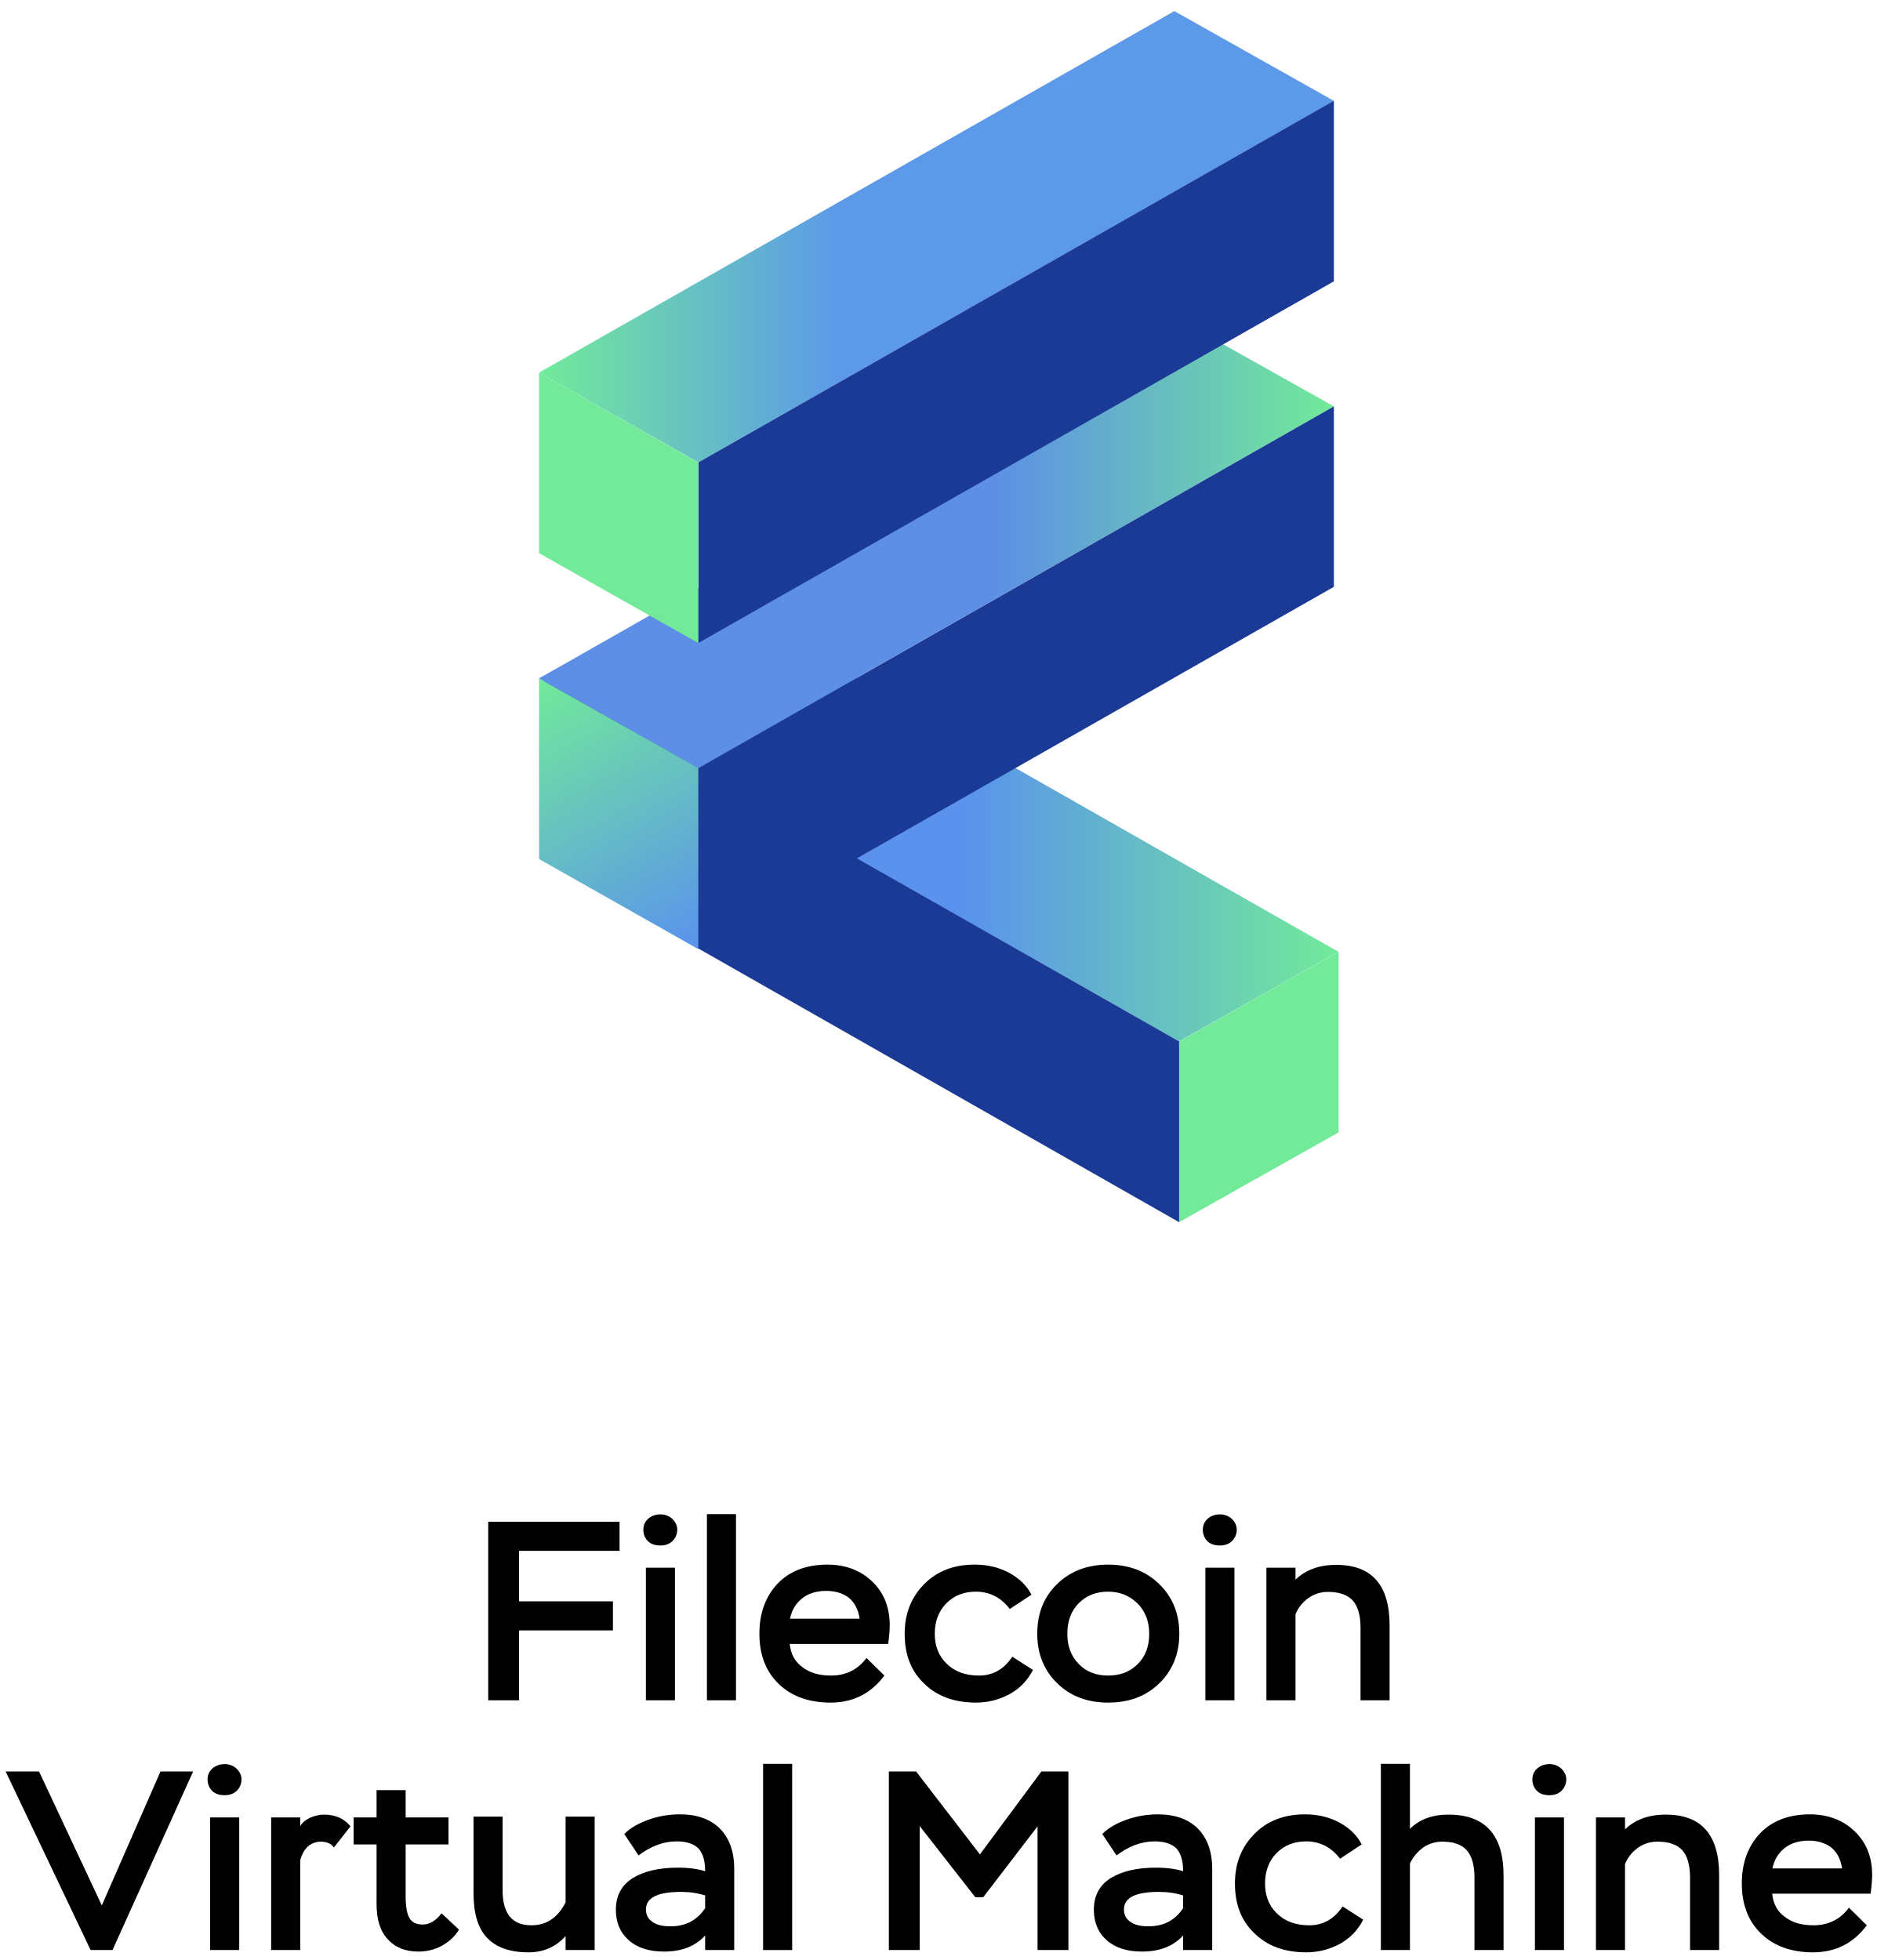
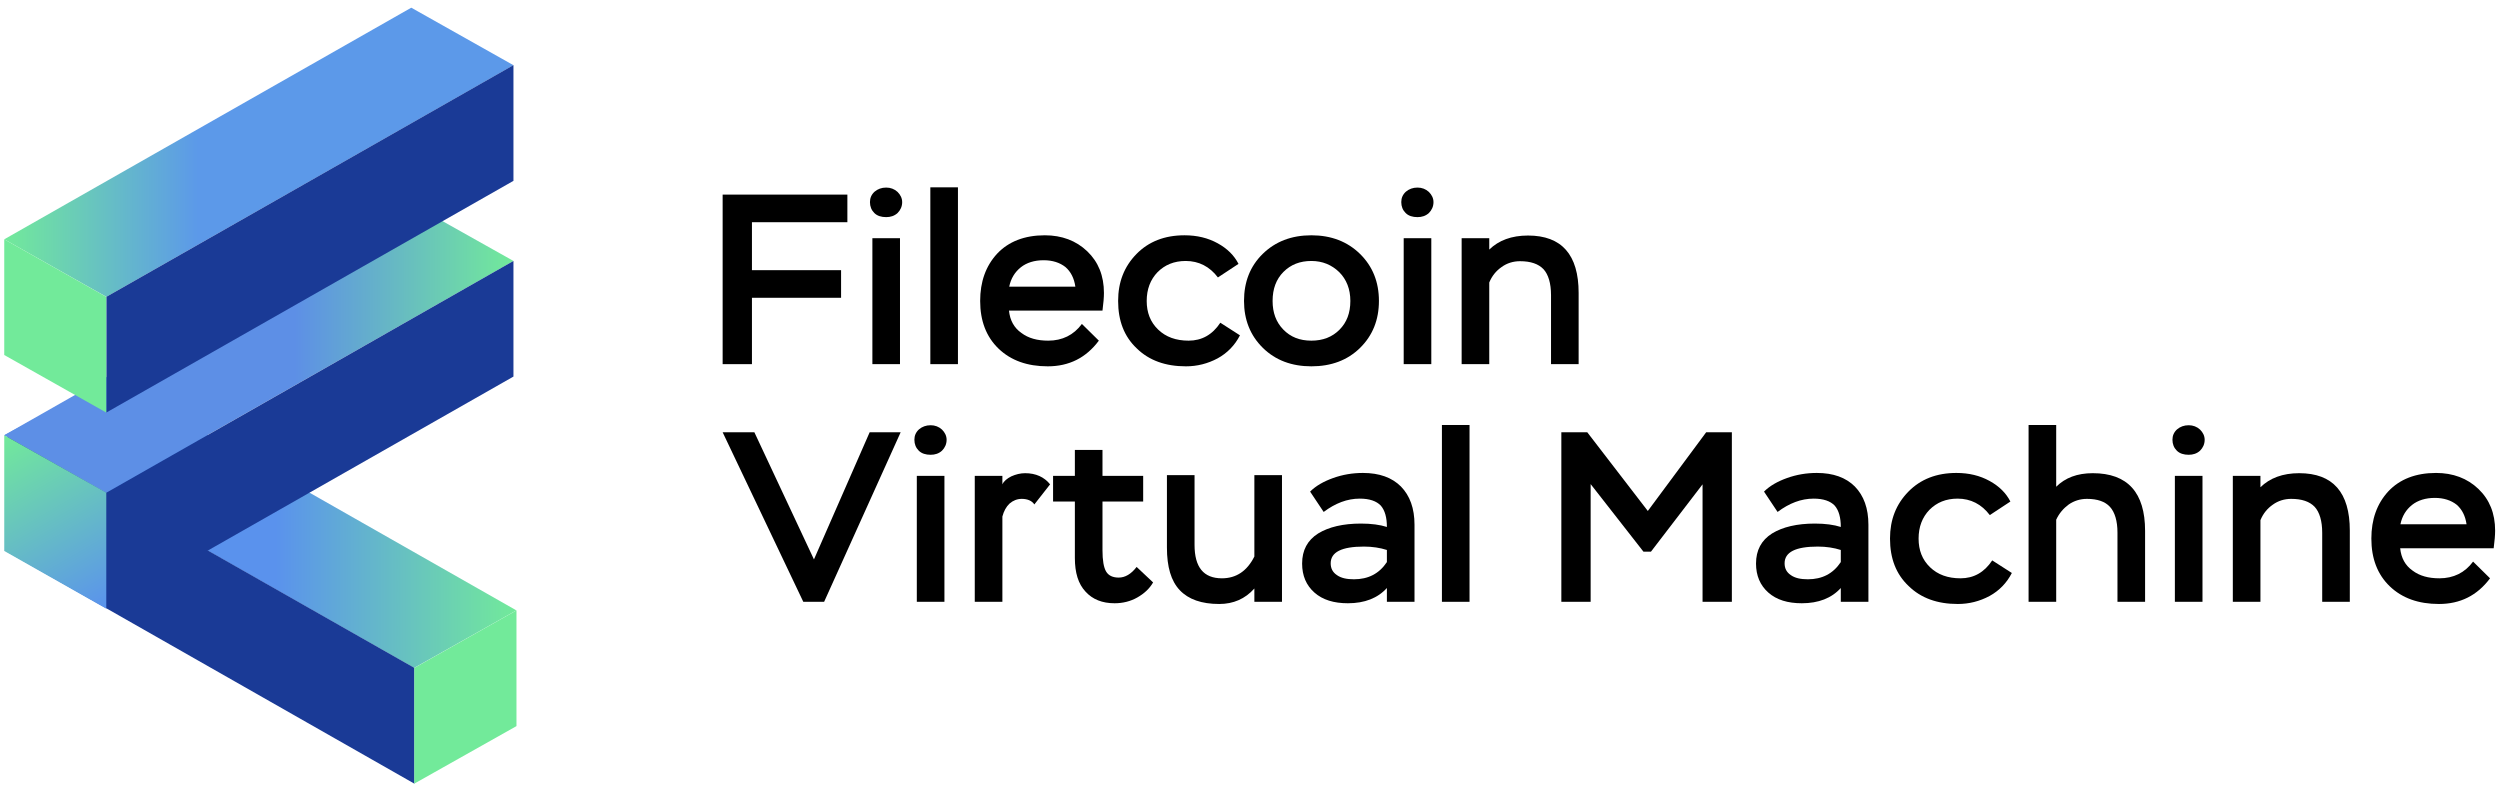
- <svg xmlns="http://www.w3.org/2000/svg" width="158" height="165" viewBox="0 0 158 165" fill="none">
-   <path d="M59.188 49.693L45.377 57.106L99.242 87.678L112.668 80.126L59.188 49.693Z" fill="url(#paint0_linear_149_158)" />
-   <path d="M72.515 72.475L59.115 64.83V64.843L45.782 57.251V72.455H45.802L99.255 102.888H99.275V87.684L72.515 72.475Z" fill="#1A3A96" />
-   <path d="M112.681 80.126L99.255 87.685V102.888L112.681 95.329V80.126Z" fill="#72EA9A" />
-   <path d="M98.864 26.679L112.284 34.211L58.79 64.651L45.377 57.112L98.864 26.679Z" fill="url(#paint1_linear_149_158)" />
-   <path d="M58.79 64.664V79.854L112.264 49.414H112.284V34.211L58.79 64.664Z" fill="#1A3A96" />
-   <path d="M45.377 57.112L58.784 64.651V79.901L45.377 72.316V57.112Z" fill="url(#paint2_linear_149_158)" />
-   <path d="M98.857 0.934L112.284 8.492L58.79 38.925L45.377 31.367L98.857 0.934Z" fill="url(#paint3_linear_149_158)" />
-   <path d="M112.264 8.492L58.79 38.925V54.129L112.264 23.696H112.284V8.492H112.264Z" fill="#1A3A96" />
-   <path d="M45.377 31.367L58.777 38.926V54.129L45.377 46.57V31.367Z" fill="#72EA9A" />
-   <path d="M16.257 149.131H13.509L8.57 160.404L3.288 149.131H0.476L7.626 164.161H9.472L16.257 149.131Z" fill="black" />
-   <path d="M17.689 164.161H20.136V152.996H17.689V164.161ZM17.474 149.797C17.474 150.184 17.603 150.506 17.86 150.763C18.118 151.021 18.483 151.128 18.912 151.128C19.299 151.128 19.642 151.021 19.922 150.763C20.179 150.506 20.329 150.184 20.329 149.797C20.329 149.454 20.179 149.153 19.922 148.895C19.642 148.638 19.299 148.509 18.912 148.509C18.504 148.509 18.161 148.638 17.882 148.874C17.603 149.131 17.474 149.432 17.474 149.797Z" fill="black" />
-   <path d="M22.826 164.161H25.273V156.603C25.402 156.109 25.617 155.723 25.917 155.444C26.218 155.186 26.583 155.036 26.991 155.036C27.506 155.036 27.893 155.208 28.107 155.53L29.503 153.748C28.988 153.104 28.236 152.76 27.291 152.76C26.862 152.76 26.454 152.867 26.068 153.039C25.681 153.232 25.402 153.469 25.273 153.748V152.996H22.826V164.161Z" fill="black" />
-   <path d="M29.767 155.272H31.699V160.275C31.699 161.585 32 162.572 32.644 163.259C33.266 163.946 34.125 164.29 35.22 164.29C35.95 164.29 36.637 164.118 37.239 163.775C37.84 163.431 38.312 163.002 38.634 162.443L37.174 161.069C36.68 161.713 36.144 162.014 35.585 162.014C35.07 162.014 34.684 161.842 34.469 161.477C34.254 161.112 34.147 160.489 34.147 159.588V155.272H37.754V152.996H34.147V150.699H31.699V152.996H29.767V155.272Z" fill="black" />
-   <path d="M50.058 152.932H47.611V160.146C46.967 161.434 46.001 162.078 44.734 162.078C43.102 162.078 42.307 161.091 42.307 159.115V152.932H39.86V159.352C39.86 161.069 40.225 162.315 40.998 163.13C41.771 163.946 42.93 164.354 44.498 164.354C45.743 164.354 46.795 163.903 47.611 162.98V164.161H50.058V152.932Z" fill="black" />
-   <path d="M53.754 156.195C54.785 155.422 55.837 155.014 56.953 155.014C57.812 155.014 58.435 155.229 58.821 155.637C59.186 156.067 59.358 156.689 59.358 157.527C58.757 157.333 57.984 157.226 57.061 157.226C55.472 157.226 54.205 157.527 53.26 158.106C52.316 158.707 51.843 159.588 51.843 160.769C51.843 161.842 52.208 162.701 52.938 163.345C53.668 163.989 54.656 164.29 55.901 164.29C57.383 164.29 58.542 163.839 59.358 162.937V164.161H61.806V157.333C61.806 155.873 61.398 154.757 60.603 153.941C59.809 153.146 58.692 152.739 57.232 152.739C56.309 152.739 55.429 152.889 54.592 153.189C53.754 153.49 53.067 153.876 52.552 154.392L53.754 156.195ZM56.438 162.164C55.794 162.164 55.3 162.057 54.935 161.799C54.548 161.542 54.377 161.198 54.377 160.747C54.377 159.759 55.343 159.266 57.318 159.266C58.07 159.266 58.757 159.373 59.358 159.566V160.64C58.671 161.67 57.705 162.164 56.438 162.164Z" fill="black" />
-   <path d="M64.236 164.161H66.683V148.487H64.236V164.161Z" fill="black" />
-   <path d="M74.822 164.161H77.42V153.726L82.101 159.717H82.766L87.34 153.748V164.161H89.937V149.131H87.662L82.487 156.109L77.119 149.131H74.822V164.161Z" fill="black" />
-   <path d="M93.99 156.195C95.021 155.422 96.073 155.014 97.189 155.014C98.048 155.014 98.671 155.229 99.057 155.637C99.422 156.067 99.594 156.689 99.594 157.527C98.993 157.333 98.22 157.226 97.297 157.226C95.708 157.226 94.441 157.527 93.496 158.106C92.552 158.707 92.079 159.588 92.079 160.769C92.079 161.842 92.444 162.701 93.174 163.345C93.904 163.989 94.892 164.29 96.137 164.29C97.619 164.29 98.778 163.839 99.594 162.937V164.161H102.042V157.333C102.042 155.873 101.634 154.757 100.839 153.941C100.045 153.146 98.928 152.739 97.468 152.739C96.545 152.739 95.665 152.889 94.827 153.189C93.99 153.49 93.303 153.876 92.788 154.392L93.99 156.195ZM96.674 162.164C96.03 162.164 95.536 162.057 95.171 161.799C94.784 161.542 94.613 161.198 94.613 160.747C94.613 159.759 95.579 159.266 97.554 159.266C98.306 159.266 98.993 159.373 99.594 159.566V160.64C98.907 161.67 97.941 162.164 96.674 162.164Z" fill="black" />
-   <path d="M113.017 160.489C112.309 161.563 111.364 162.078 110.204 162.078C109.088 162.078 108.186 161.756 107.499 161.091C106.812 160.425 106.49 159.588 106.49 158.557C106.49 157.527 106.812 156.668 107.456 156.002C108.1 155.358 108.916 155.014 109.947 155.014C111.106 155.014 112.072 155.508 112.802 156.474L114.627 155.272C114.241 154.521 113.64 153.919 112.781 153.447C111.922 152.975 110.956 152.739 109.839 152.739C108.079 152.739 106.662 153.297 105.588 154.392C104.493 155.508 103.956 156.882 103.956 158.557C103.956 160.318 104.493 161.713 105.61 162.765C106.705 163.839 108.165 164.354 109.968 164.354C110.956 164.354 111.901 164.118 112.781 163.646C113.64 163.173 114.305 162.486 114.756 161.606L113.017 160.489Z" fill="black" />
-   <path d="M116.24 164.161H118.687V156.882C118.945 156.324 119.331 155.873 119.804 155.53C120.276 155.208 120.813 155.036 121.414 155.036C122.337 155.036 123.024 155.272 123.454 155.744C123.883 156.217 124.119 156.99 124.119 158.02V164.161H126.567V157.87C126.567 154.478 125.021 152.76 121.929 152.76C120.555 152.76 119.482 153.168 118.687 153.962V148.487H116.24V164.161Z" fill="black" />
-   <path d="M129.208 164.161H131.655V152.996H129.208V164.161ZM128.993 149.797C128.993 150.184 129.122 150.506 129.379 150.763C129.637 151.021 130.002 151.128 130.431 151.128C130.818 151.128 131.161 151.021 131.44 150.763C131.698 150.506 131.848 150.184 131.848 149.797C131.848 149.454 131.698 149.153 131.44 148.895C131.161 148.638 130.818 148.509 130.431 148.509C130.023 148.509 129.68 148.638 129.401 148.874C129.122 149.131 128.993 149.432 128.993 149.797Z" fill="black" />
-   <path d="M134.345 164.161H136.792V156.925C137.028 156.346 137.393 155.895 137.887 155.551C138.36 155.208 138.918 155.036 139.519 155.036C140.464 155.036 141.151 155.272 141.602 155.744C142.031 156.217 142.267 156.99 142.267 158.042V164.161H144.715V157.849C144.715 154.456 143.212 152.76 140.228 152.76C138.768 152.76 137.63 153.189 136.792 154.005V152.996H134.345V164.161Z" fill="black" />
-   <path d="M155.642 160.597C154.912 161.585 153.903 162.078 152.658 162.078C151.692 162.078 150.897 161.864 150.275 161.391C149.63 160.94 149.265 160.275 149.18 159.416H157.467C157.553 158.75 157.596 158.235 157.596 157.849C157.596 156.324 157.102 155.1 156.115 154.156C155.127 153.211 153.86 152.739 152.357 152.739C150.554 152.739 149.137 153.297 148.128 154.37C147.118 155.465 146.625 156.861 146.625 158.557C146.625 160.318 147.161 161.735 148.256 162.787C149.351 163.839 150.811 164.354 152.615 164.354C154.504 164.354 156.007 163.603 157.145 162.078L155.642 160.597ZM152.25 154.95C153.044 154.95 153.688 155.165 154.182 155.551C154.655 155.959 154.955 156.539 155.063 157.29H149.201C149.351 156.56 149.695 156.002 150.232 155.573C150.747 155.165 151.434 154.95 152.25 154.95Z" fill="black" />
-   <path d="M41.097 143.137H43.695V137.254H51.596V134.807H43.695V130.555H52.154V128.108H41.097V143.137Z" fill="black" />
-   <path d="M54.371 143.137H56.818V131.973H54.371V143.137ZM54.156 128.773C54.156 129.16 54.285 129.482 54.542 129.74C54.8 129.997 55.165 130.105 55.594 130.105C55.981 130.105 56.325 129.997 56.604 129.74C56.861 129.482 57.011 129.16 57.011 128.773C57.011 128.43 56.861 128.129 56.604 127.872C56.325 127.614 55.981 127.485 55.594 127.485C55.187 127.485 54.843 127.614 54.564 127.85C54.285 128.108 54.156 128.408 54.156 128.773Z" fill="black" />
-   <path d="M59.508 143.137H61.955V127.464H59.508V143.137Z" fill="black" />
-   <path d="M72.942 139.573C72.213 140.561 71.203 141.055 69.958 141.055C68.992 141.055 68.198 140.84 67.575 140.368C66.931 139.917 66.566 139.251 66.48 138.392H74.768C74.853 137.727 74.896 137.211 74.896 136.825C74.896 135.3 74.403 134.077 73.415 133.132C72.427 132.187 71.16 131.715 69.657 131.715C67.854 131.715 66.437 132.273 65.428 133.347C64.419 134.442 63.925 135.837 63.925 137.533C63.925 139.294 64.462 140.711 65.557 141.763C66.652 142.815 68.112 143.331 69.915 143.331C71.805 143.331 73.308 142.579 74.445 141.055L72.942 139.573ZM69.55 133.926C70.345 133.926 70.989 134.141 71.483 134.528C71.955 134.935 72.255 135.515 72.363 136.267H66.501C66.652 135.537 66.995 134.978 67.532 134.549C68.047 134.141 68.734 133.926 69.55 133.926Z" fill="black" />
-   <path d="M85.215 139.466C84.506 140.539 83.561 141.055 82.402 141.055C81.285 141.055 80.384 140.733 79.697 140.067C79.01 139.401 78.688 138.564 78.688 137.533C78.688 136.503 79.01 135.644 79.654 134.978C80.298 134.334 81.114 133.991 82.144 133.991C83.304 133.991 84.27 134.485 85 135.451L86.825 134.248C86.438 133.497 85.837 132.896 84.978 132.423C84.12 131.951 83.153 131.715 82.037 131.715C80.276 131.715 78.859 132.273 77.786 133.368C76.691 134.485 76.154 135.859 76.154 137.533C76.154 139.294 76.691 140.69 77.807 141.742C78.902 142.815 80.362 143.331 82.166 143.331C83.153 143.331 84.098 143.094 84.978 142.622C85.837 142.15 86.503 141.463 86.954 140.582L85.215 139.466Z" fill="black" />
-   <path d="M87.314 137.533C87.314 139.208 87.872 140.604 88.988 141.699C90.105 142.794 91.543 143.331 93.283 143.331C95.043 143.331 96.482 142.794 97.598 141.699C98.715 140.604 99.273 139.208 99.273 137.533C99.273 135.859 98.715 134.463 97.598 133.368C96.482 132.273 95.043 131.715 93.283 131.715C91.522 131.715 90.083 132.273 88.967 133.368C87.85 134.463 87.314 135.859 87.314 137.533ZM89.847 137.533C89.847 136.46 90.169 135.601 90.814 134.957C91.458 134.313 92.273 133.991 93.283 133.991C94.27 133.991 95.086 134.334 95.752 134.978C96.396 135.623 96.739 136.481 96.739 137.533C96.739 138.607 96.417 139.444 95.773 140.088C95.129 140.733 94.313 141.055 93.283 141.055C92.252 141.055 91.436 140.733 90.792 140.067C90.148 139.401 89.847 138.564 89.847 137.533Z" fill="black" />
-   <path d="M101.468 143.137H103.916V131.973H101.468V143.137ZM101.253 128.773C101.253 129.16 101.382 129.482 101.64 129.74C101.897 129.997 102.262 130.105 102.692 130.105C103.078 130.105 103.422 129.997 103.701 129.74C103.959 129.482 104.109 129.16 104.109 128.773C104.109 128.43 103.959 128.129 103.701 127.872C103.422 127.614 103.078 127.485 102.692 127.485C102.284 127.485 101.94 127.614 101.661 127.85C101.382 128.108 101.253 128.408 101.253 128.773Z" fill="black" />
-   <path d="M106.605 143.137H109.053V135.902C109.289 135.322 109.654 134.871 110.148 134.528C110.62 134.184 111.178 134.012 111.78 134.012C112.724 134.012 113.411 134.248 113.862 134.721C114.292 135.193 114.528 135.966 114.528 137.018V143.137H116.975V136.825C116.975 133.433 115.472 131.736 112.488 131.736C111.028 131.736 109.89 132.166 109.053 132.982V131.973H106.605V143.137Z" fill="black" />
+ <svg xmlns="http://www.w3.org/2000/svg" width="320" height="101" viewBox="0 0 320 101" fill="none">
+   <path d="M13.998 48.483L0.544 55.705L53.017 85.487L66.097 78.13L13.998 48.483Z" fill="url(#paint0_linear_149_113)" />
+   <path d="M26.981 70.677L13.927 63.229V63.242L0.938 55.846V70.657H0.957L53.03 100.304H53.049V85.493L26.981 70.677Z" fill="#1A3A96" />
+   <path d="M66.109 78.13L53.03 85.493V100.304L66.109 92.941V78.13Z" fill="#72EA9A" />
+   <path d="M52.649 26.064L65.722 33.402L13.61 63.055L0.544 55.711L52.649 26.064Z" fill="url(#paint1_linear_149_113)" />
+   <path d="M13.61 63.068V77.865L65.703 48.212H65.722V33.401L13.61 63.068Z" fill="#1A3A96" />
+   <path d="M0.544 55.711L13.604 63.055V77.911L0.544 70.521V55.711Z" fill="url(#paint2_linear_149_113)" />
+   <path d="M52.642 0.984L65.722 8.347L13.61 37.994L0.544 30.631L52.642 0.984Z" fill="url(#paint3_linear_149_113)" />
+   <path d="M65.703 8.347L13.61 37.994V52.805L65.703 23.158H65.722V8.347H65.703Z" fill="#1A3A96" />
+   <path d="M0.544 30.631L13.597 37.994V52.805L0.544 45.441V30.631Z" fill="#72EA9A" />
+   <path d="M115.285 55.329H111.317L104.186 71.606L96.559 55.329H92.498L102.822 77.031H105.488L115.285 55.329Z" fill="black" />
+   <path d="M117.352 77.031H120.887V60.909H117.352V77.031ZM117.042 56.29C117.042 56.848 117.228 57.313 117.6 57.685C117.972 58.057 118.499 58.212 119.12 58.212C119.678 58.212 120.174 58.057 120.577 57.685C120.949 57.313 121.166 56.848 121.166 56.29C121.166 55.794 120.949 55.36 120.577 54.988C120.174 54.616 119.678 54.43 119.12 54.43C118.53 54.43 118.034 54.616 117.631 54.957C117.228 55.329 117.042 55.763 117.042 56.29Z" fill="black" />
+   <path d="M124.77 77.031H128.305V66.118C128.491 65.405 128.801 64.847 129.235 64.444C129.669 64.072 130.196 63.855 130.785 63.855C131.529 63.855 132.087 64.103 132.397 64.568L134.412 61.995C133.668 61.064 132.583 60.568 131.219 60.568C130.599 60.568 130.01 60.723 129.452 60.971C128.894 61.25 128.491 61.591 128.305 61.995V60.909H124.77V77.031Z" fill="black" />
+   <path d="M134.793 64.196H137.583V71.419C137.583 73.311 138.017 74.737 138.947 75.729C139.847 76.721 141.087 77.217 142.668 77.217C143.722 77.217 144.714 76.969 145.582 76.473C146.45 75.977 147.132 75.357 147.597 74.551L145.489 72.567C144.776 73.497 144.001 73.931 143.195 73.931C142.451 73.931 141.893 73.683 141.583 73.156C141.273 72.629 141.118 71.73 141.118 70.427V64.196H146.326V60.909H141.118V57.592H137.583V60.909H134.793V64.196Z" fill="black" />
+   <path d="M164.094 60.816H160.559V71.234C159.629 73.094 158.234 74.024 156.405 74.024C154.049 74.024 152.902 72.598 152.902 69.745V60.816H149.367V70.086C149.367 72.567 149.894 74.365 151.01 75.543C152.127 76.721 153.801 77.31 156.064 77.31C157.862 77.31 159.381 76.659 160.559 75.326V77.031H164.094V60.816Z" fill="black" />
+   <path d="M169.43 65.529C170.919 64.413 172.438 63.824 174.05 63.824C175.29 63.824 176.189 64.134 176.747 64.723C177.274 65.343 177.522 66.242 177.522 67.451C176.654 67.172 175.538 67.017 174.205 67.017C171.911 67.017 170.081 67.451 168.717 68.288C167.353 69.156 166.671 70.427 166.671 72.133C166.671 73.683 167.198 74.923 168.252 75.853C169.306 76.783 170.732 77.217 172.531 77.217C174.67 77.217 176.344 76.566 177.522 75.264V77.031H181.057V67.172C181.057 65.064 180.468 63.452 179.32 62.273C178.173 61.126 176.561 60.537 174.453 60.537C173.12 60.537 171.849 60.754 170.639 61.188C169.43 61.622 168.438 62.181 167.694 62.925L169.43 65.529ZM173.306 74.148C172.376 74.148 171.663 73.993 171.136 73.621C170.577 73.249 170.329 72.753 170.329 72.102C170.329 70.675 171.725 69.962 174.577 69.962C175.662 69.962 176.654 70.117 177.522 70.396V71.947C176.53 73.435 175.135 74.148 173.306 74.148Z" fill="black" />
+   <path d="M184.566 77.031H188.1V54.399H184.566V77.031Z" fill="black" />
+   <path d="M199.852 77.031H203.603V61.964L210.362 70.613H211.323L217.927 61.995V77.031H221.678V55.329H218.392L210.92 65.405L203.169 55.329H199.852V77.031Z" fill="black" />
+   <path d="M227.53 65.529C229.018 64.413 230.538 63.824 232.15 63.824C233.39 63.824 234.289 64.134 234.847 64.723C235.374 65.343 235.622 66.242 235.622 67.451C234.754 67.172 233.638 67.017 232.305 67.017C230.011 67.017 228.181 67.451 226.817 68.288C225.453 69.156 224.771 70.427 224.771 72.133C224.771 73.683 225.298 74.923 226.352 75.853C227.406 76.783 228.832 77.217 230.631 77.217C232.77 77.217 234.444 76.566 235.622 75.264V77.031H239.157V67.172C239.157 65.064 238.568 63.452 237.42 62.273C236.273 61.126 234.661 60.537 232.553 60.537C231.22 60.537 229.949 60.754 228.739 61.188C227.53 61.622 226.538 62.181 225.794 62.925L227.53 65.529ZM231.406 74.148C230.476 74.148 229.763 73.993 229.236 73.621C228.677 73.249 228.429 72.753 228.429 72.102C228.429 70.675 229.825 69.962 232.677 69.962C233.762 69.962 234.754 70.117 235.622 70.396V71.947C234.63 73.435 233.235 74.148 231.406 74.148Z" fill="black" />
+   <path d="M255.005 71.73C253.982 73.28 252.618 74.024 250.943 74.024C249.331 74.024 248.029 73.559 247.037 72.598C246.045 71.637 245.58 70.427 245.58 68.939C245.58 67.451 246.045 66.211 246.975 65.25C247.905 64.32 249.083 63.824 250.571 63.824C252.246 63.824 253.641 64.537 254.695 65.932L257.33 64.196C256.772 63.111 255.904 62.242 254.664 61.56C253.424 60.878 252.029 60.537 250.416 60.537C247.874 60.537 245.828 61.343 244.278 62.925C242.697 64.537 241.921 66.521 241.921 68.939C241.921 71.481 242.697 73.497 244.309 75.016C245.89 76.566 247.998 77.31 250.602 77.31C252.029 77.31 253.393 76.969 254.664 76.287C255.904 75.605 256.865 74.613 257.516 73.342L255.005 71.73Z" fill="black" />
+   <path d="M259.658 77.031H263.193V66.521C263.565 65.715 264.123 65.064 264.805 64.568C265.487 64.103 266.262 63.855 267.13 63.855C268.463 63.855 269.455 64.196 270.075 64.878C270.695 65.56 271.036 66.676 271.036 68.164V77.031H274.571V67.947C274.571 63.049 272.339 60.568 267.874 60.568C265.89 60.568 264.34 61.157 263.193 62.304V54.399H259.658V77.031Z" fill="black" />
+   <path d="M278.384 77.031H281.918V60.909H278.384V77.031ZM278.074 56.29C278.074 56.848 278.26 57.313 278.632 57.685C279.004 58.057 279.531 58.212 280.151 58.212C280.709 58.212 281.205 58.057 281.608 57.685C281.98 57.313 282.197 56.848 282.197 56.29C282.197 55.794 281.98 55.36 281.608 54.988C281.205 54.616 280.709 54.43 280.151 54.43C279.562 54.43 279.066 54.616 278.663 54.957C278.26 55.329 278.074 55.763 278.074 56.29Z" fill="black" />
+   <path d="M285.802 77.031H289.336V66.583C289.677 65.746 290.204 65.095 290.917 64.599C291.599 64.103 292.405 63.855 293.273 63.855C294.638 63.855 295.63 64.196 296.281 64.878C296.901 65.56 297.242 66.676 297.242 68.195V77.031H300.776V67.916C300.776 63.018 298.606 60.568 294.296 60.568C292.188 60.568 290.545 61.188 289.336 62.367V60.909H285.802V77.031Z" fill="black" />
+   <path d="M316.555 71.885C315.501 73.311 314.044 74.024 312.246 74.024C310.85 74.024 309.703 73.714 308.804 73.032C307.874 72.381 307.347 71.419 307.223 70.179H319.19C319.314 69.218 319.376 68.474 319.376 67.916C319.376 65.715 318.663 63.948 317.237 62.584C315.811 61.219 313.982 60.537 311.811 60.537C309.207 60.537 307.161 61.343 305.704 62.894C304.247 64.475 303.534 66.49 303.534 68.939C303.534 71.481 304.309 73.528 305.89 75.047C307.471 76.566 309.579 77.31 312.184 77.31C314.912 77.31 317.082 76.225 318.725 74.024L316.555 71.885ZM311.656 63.731C312.804 63.731 313.734 64.041 314.447 64.599C315.129 65.188 315.563 66.025 315.718 67.11H307.254C307.471 66.056 307.967 65.25 308.742 64.63C309.486 64.041 310.478 63.731 311.656 63.731Z" fill="black" />
+   <path d="M92.498 46.611H96.249V38.116H107.658V34.582H96.249V28.443H108.464V24.909H92.498V46.611Z" fill="black" />
+   <path d="M111.665 46.611H115.199V30.489H111.665V46.611ZM111.355 25.87C111.355 26.428 111.541 26.893 111.913 27.265C112.285 27.637 112.812 27.792 113.432 27.792C113.99 27.792 114.486 27.637 114.889 27.265C115.261 26.893 115.478 26.428 115.478 25.87C115.478 25.374 115.261 24.939 114.889 24.567C114.486 24.195 113.99 24.009 113.432 24.009C112.843 24.009 112.347 24.195 111.944 24.537C111.541 24.909 111.355 25.343 111.355 25.87Z" fill="black" />
+   <path d="M119.083 46.611H122.617V23.978H119.083V46.611Z" fill="black" />
+   <path d="M138.482 41.464C137.428 42.891 135.971 43.604 134.173 43.604C132.778 43.604 131.631 43.294 130.732 42.611C129.801 41.96 129.274 40.999 129.15 39.759H141.118C141.242 38.798 141.304 38.054 141.304 37.496C141.304 35.295 140.591 33.528 139.164 32.163C137.738 30.799 135.909 30.117 133.739 30.117C131.135 30.117 129.088 30.923 127.631 32.473C126.174 34.055 125.461 36.07 125.461 38.519C125.461 41.061 126.236 43.108 127.817 44.627C129.398 46.146 131.507 46.89 134.111 46.89C136.839 46.89 139.009 45.805 140.653 43.604L138.482 41.464ZM133.584 33.31C134.731 33.31 135.661 33.62 136.374 34.179C137.056 34.768 137.49 35.605 137.645 36.69H129.181C129.398 35.636 129.894 34.83 130.669 34.21C131.414 33.62 132.406 33.31 133.584 33.31Z" fill="black" />
+   <path d="M156.203 41.309C155.18 42.859 153.816 43.604 152.142 43.604C150.529 43.604 149.227 43.139 148.235 42.178C147.243 41.216 146.778 40.007 146.778 38.519C146.778 37.031 147.243 35.791 148.173 34.83C149.103 33.9 150.281 33.404 151.77 33.404C153.444 33.404 154.839 34.117 155.893 35.512L158.528 33.776C157.97 32.69 157.102 31.822 155.862 31.14C154.622 30.458 153.227 30.117 151.614 30.117C149.072 30.117 147.026 30.923 145.476 32.504C143.895 34.117 143.12 36.101 143.12 38.519C143.12 41.061 143.895 43.077 145.507 44.596C147.088 46.146 149.196 46.89 151.801 46.89C153.227 46.89 154.591 46.549 155.862 45.867C157.102 45.185 158.063 44.193 158.714 42.922L156.203 41.309Z" fill="black" />
+   <path d="M159.234 38.519C159.234 40.937 160.04 42.953 161.652 44.534C163.265 46.115 165.342 46.89 167.853 46.89C170.395 46.89 172.473 46.115 174.085 44.534C175.697 42.953 176.503 40.937 176.503 38.519C176.503 36.101 175.697 34.086 174.085 32.504C172.473 30.923 170.395 30.117 167.853 30.117C165.311 30.117 163.234 30.923 161.621 32.504C160.009 34.086 159.234 36.101 159.234 38.519ZM162.892 38.519C162.892 36.969 163.358 35.729 164.288 34.799C165.218 33.868 166.396 33.404 167.853 33.404C169.279 33.404 170.457 33.9 171.418 34.83C172.349 35.76 172.845 37 172.845 38.519C172.845 40.069 172.38 41.278 171.449 42.209C170.519 43.139 169.341 43.604 167.853 43.604C166.365 43.604 165.187 43.139 164.257 42.178C163.327 41.216 162.892 40.007 162.892 38.519Z" fill="black" />
+   <path d="M179.673 46.611H183.207V30.489H179.673V46.611ZM179.363 25.87C179.363 26.428 179.549 26.893 179.921 27.265C180.293 27.637 180.82 27.792 181.44 27.792C181.998 27.792 182.494 27.637 182.897 27.265C183.269 26.893 183.486 26.428 183.486 25.87C183.486 25.374 183.269 24.939 182.897 24.567C182.494 24.195 181.998 24.009 181.44 24.009C180.851 24.009 180.355 24.195 179.952 24.537C179.549 24.909 179.363 25.343 179.363 25.87Z" fill="black" />
+   <path d="M187.09 46.611H190.625V36.163C190.966 35.326 191.493 34.675 192.206 34.179C192.888 33.682 193.694 33.434 194.562 33.434C195.926 33.434 196.919 33.776 197.57 34.458C198.19 35.14 198.531 36.256 198.531 37.775V46.611H202.065V37.496C202.065 32.597 199.895 30.148 195.585 30.148C193.477 30.148 191.834 30.768 190.625 31.946V30.489H187.09V46.611Z" fill="black" />
  <defs>
-     <linearGradient id="paint0_linear_149_158" x1="45.391" y1="68.682" x2="112.681" y2="68.682" gradientUnits="userSpaceOnUse">
+     <linearGradient id="paint0_linear_149_113" x1="0.557" y1="66.982" x2="66.109" y2="66.982" gradientUnits="userSpaceOnUse">
      <stop offset="0.53" stop-color="#5A92ED" />
      <stop offset="1" stop-color="#72EA9A" />
    </linearGradient>
-     <linearGradient id="paint1_linear_149_158" x1="112.284" y1="45.669" x2="45.391" y2="45.669" gradientUnits="userSpaceOnUse">
+     <linearGradient id="paint1_linear_149_113" x1="65.722" y1="44.563" x2="0.557" y2="44.563" gradientUnits="userSpaceOnUse">
      <stop stop-color="#72EA9A" />
      <stop offset="0.43" stop-color="#5D8FE6" />
    </linearGradient>
-     <linearGradient id="paint2_linear_149_158" x1="58.697" y1="79.927" x2="45.483" y2="57.053" gradientUnits="userSpaceOnUse">
+     <linearGradient id="paint2_linear_149_113" x1="13.52" y1="77.936" x2="0.647" y2="55.653" gradientUnits="userSpaceOnUse">
      <stop stop-color="#5A92ED" />
      <stop offset="1" stop-color="#72EA9A" />
    </linearGradient>
-     <linearGradient id="paint3_linear_149_158" x1="112.284" y1="19.93" x2="45.391" y2="19.93" gradientUnits="userSpaceOnUse">
+     <linearGradient id="paint3_linear_149_113" x1="65.722" y1="19.489" x2="0.557" y2="19.489" gradientUnits="userSpaceOnUse">
      <stop offset="0.62" stop-color="#5C99E9" />
      <stop offset="1" stop-color="#72EA9A" />
    </linearGradient>
  </defs>
</svg>
